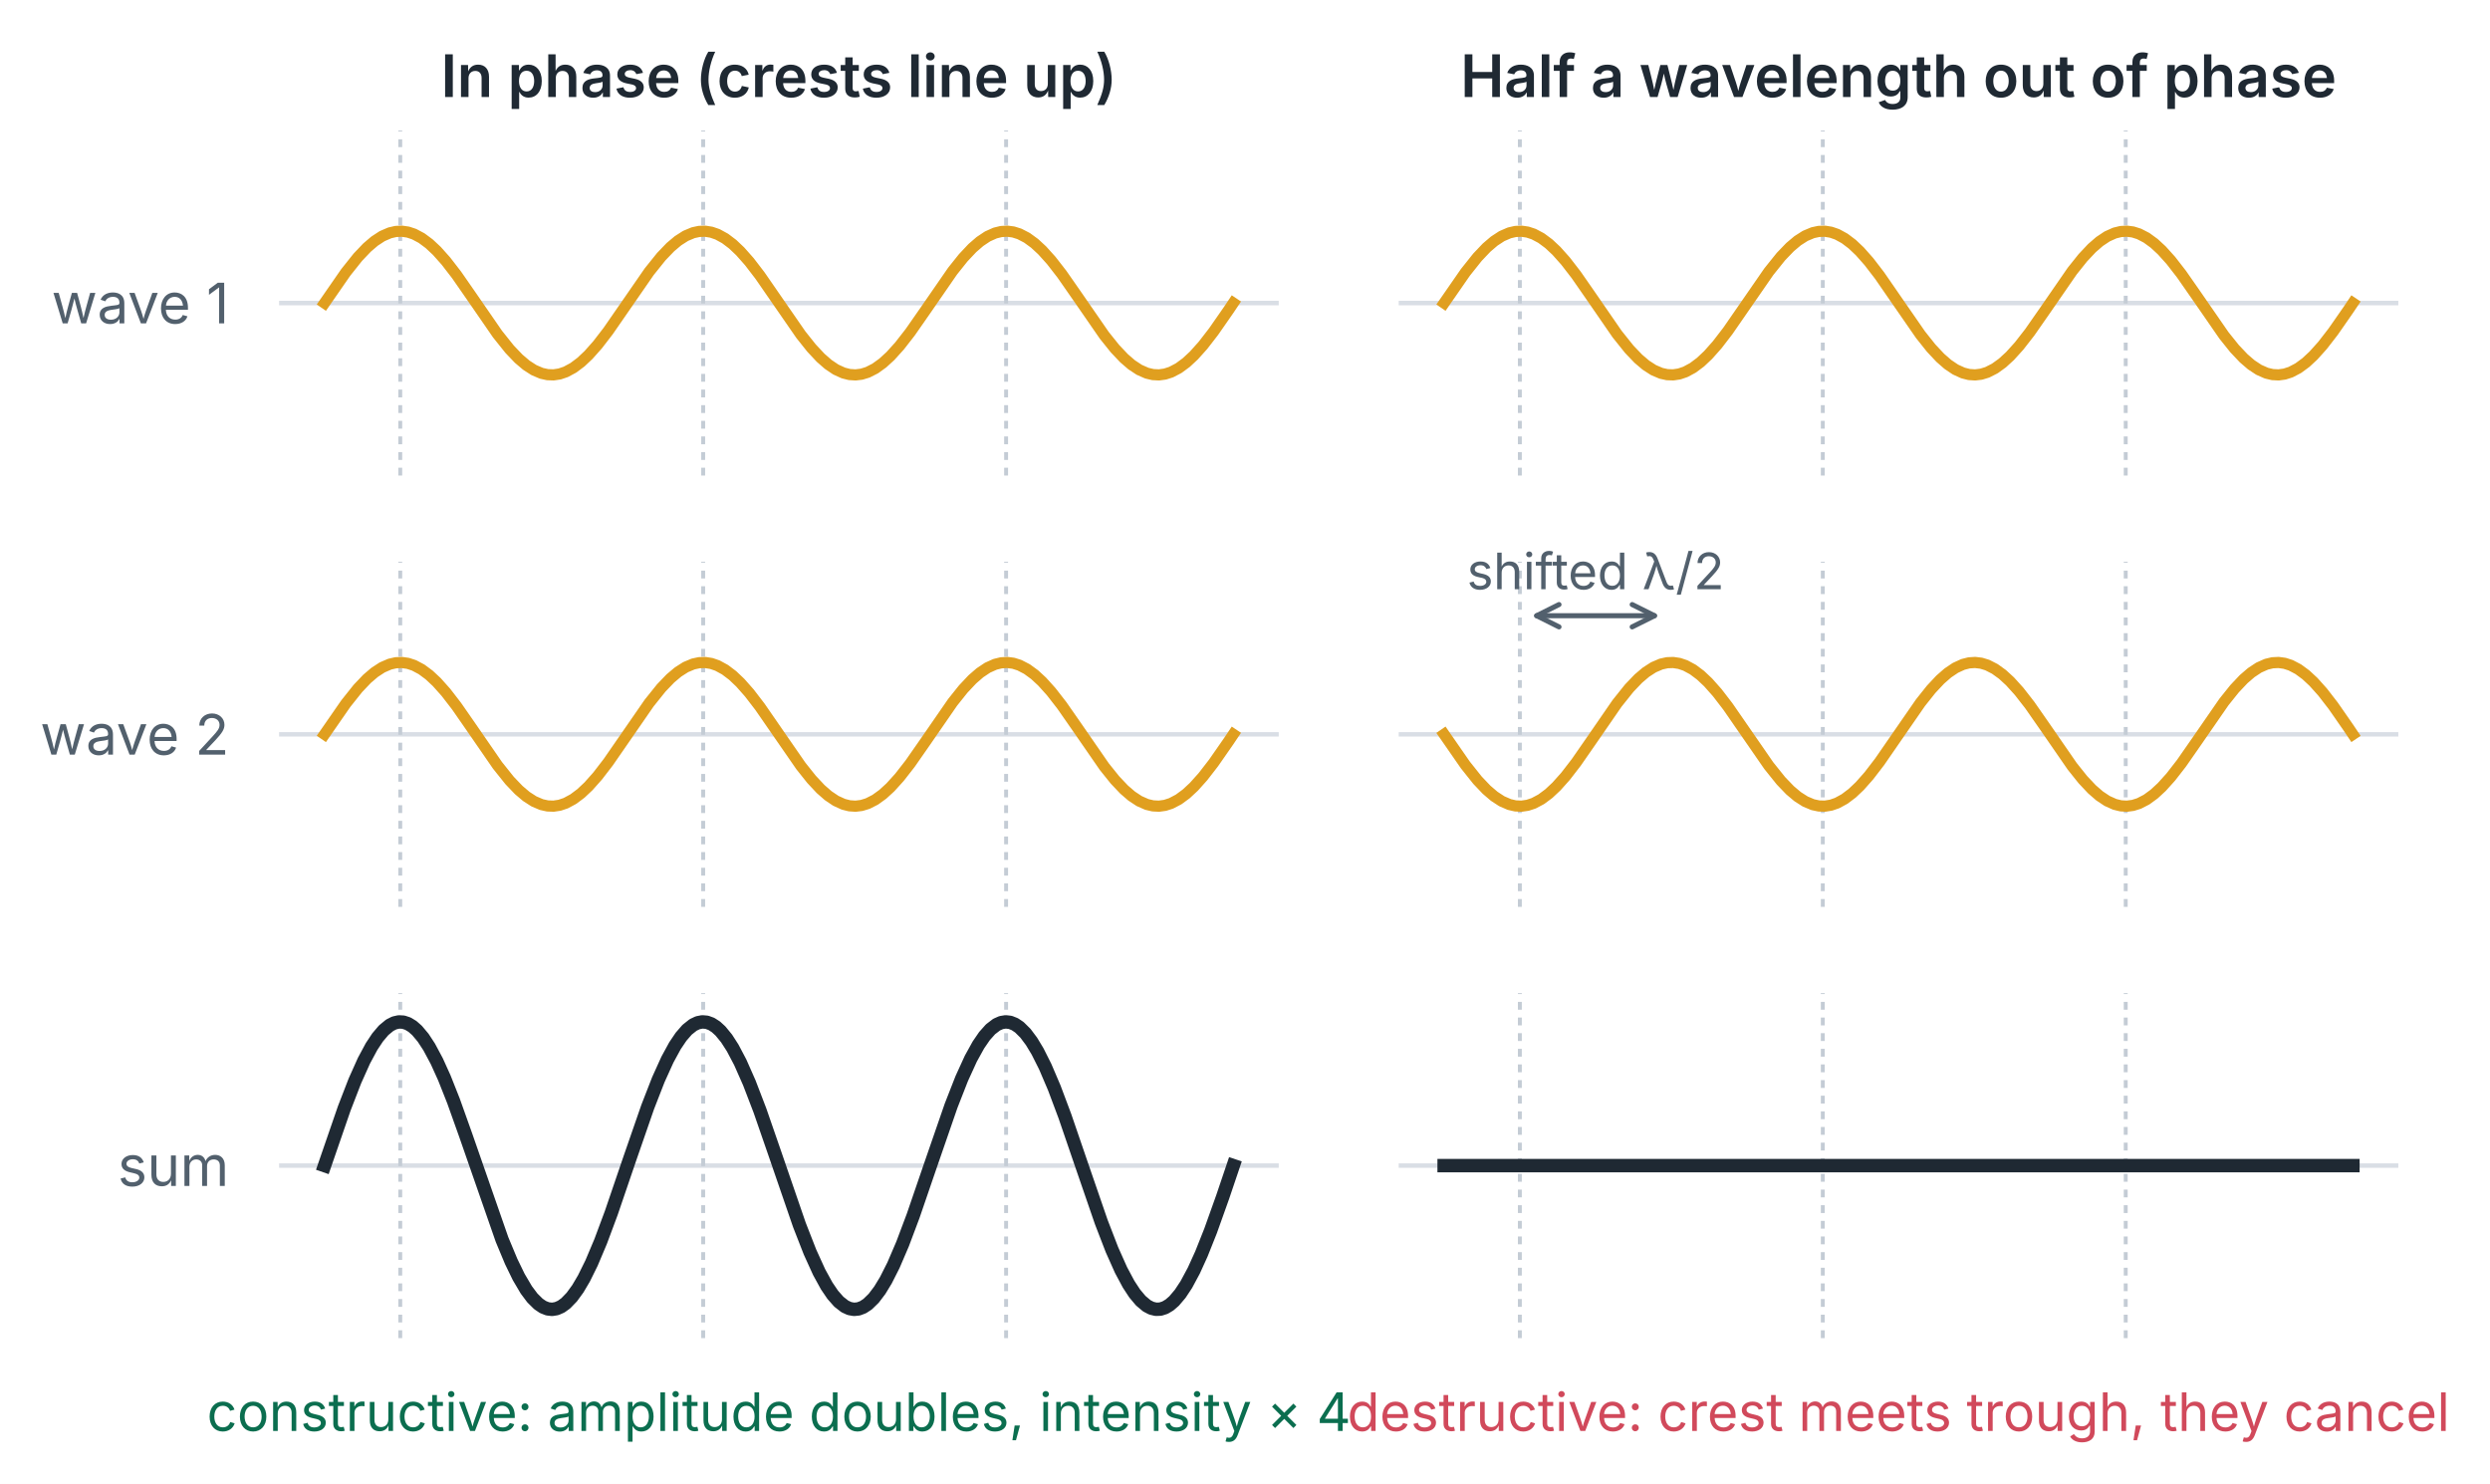
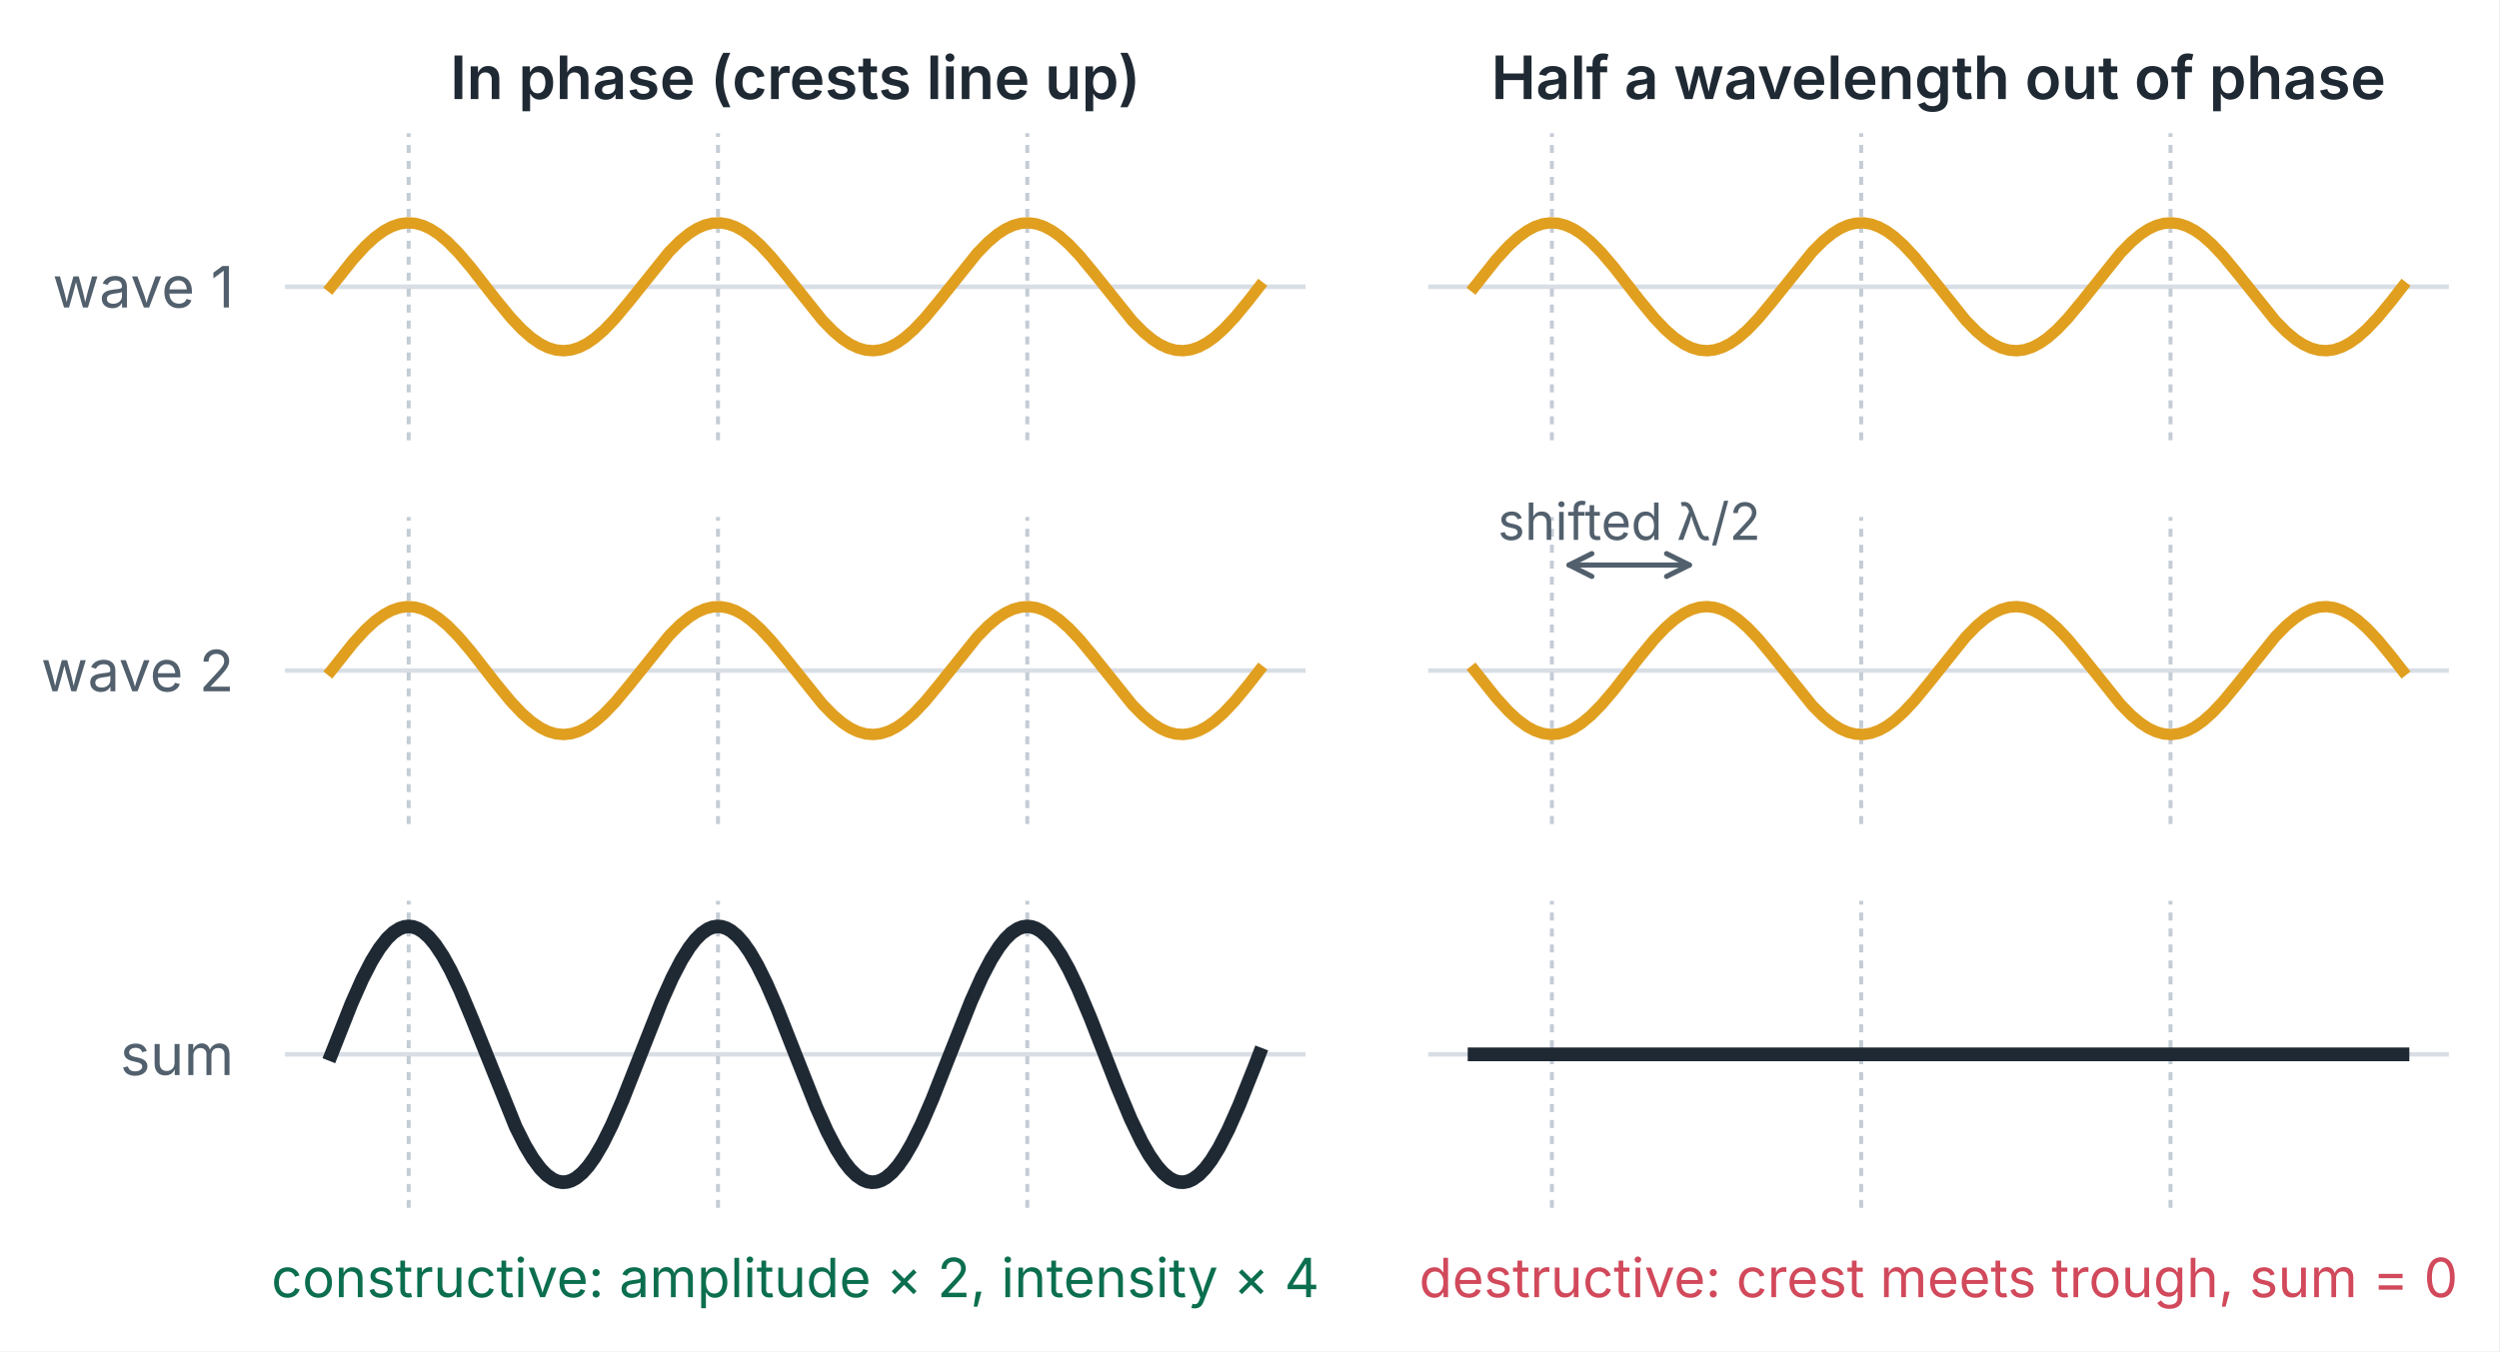
- <svg xmlns="http://www.w3.org/2000/svg" width="445.818pt" height="265.696pt" viewBox="0 0 445.818 265.696" version="1.1">
+ <svg xmlns="http://www.w3.org/2000/svg" width="438.194pt" height="237.025pt" viewBox="0 0 438.194 237.025" version="1.1">
  <defs>
    <style type="text/css">*{stroke-linejoin: round; stroke-linecap: butt}</style>
  </defs>
  <g id="figure_1">
    <g id="patch_1">
-       <path d="M 0 265.696  L 445.818 265.696  L 445.818 0  L 0 0  z " style="fill: #ffffff" />
+       <path d="M 0 237.025  L 438.194 237.025  L 438.194 0  L 0 0  z " style="fill: #ffffff" />
    </g>
    <g id="axes_1">
      <g id="patch_2">
-         <path d="M 49.968 85.148  L 228.949 85.148  L 228.949 23.372  L 49.968 23.372  z " style="fill: #ffffff" />
+         <path d="M 49.968 77.228  L 228.949 77.228  L 228.949 23.372  L 49.968 23.372  z " style="fill: #ffffff" />
      </g>
      <g id="line2d_1">
-         <path d="M 49.968 54.26  L 228.949 54.26  " clip-path="url(#p994199a9c7)" style="fill: none; stroke: #d9dee5; stroke-width: 0.8; stroke-linecap: square" />
+         <path d="M 49.968 50.3  L 228.949 50.3  " clip-path="url(#p44598572f1)" style="fill: none; stroke: #d9dee5; stroke-width: 0.8; stroke-linecap: square" />
      </g>
      <g id="line2d_2">
-         <path d="M 71.662 85.148  L 71.662 23.372  " clip-path="url(#p994199a9c7)" style="fill: none; stroke-dasharray: 1.4,1.4; stroke-dashoffset: 0; stroke: #c4ccd5; stroke-width: 0.7" />
+         <path d="M 71.662 77.228  L 71.662 23.372  " clip-path="url(#p44598572f1)" style="fill: none; stroke-dasharray: 1.4,1.4; stroke-dashoffset: 0; stroke: #c4ccd5; stroke-width: 0.7" />
      </g>
      <g id="line2d_3">
-         <path d="M 125.899 85.148  L 125.899 23.372  " clip-path="url(#p994199a9c7)" style="fill: none; stroke-dasharray: 1.4,1.4; stroke-dashoffset: 0; stroke: #c4ccd5; stroke-width: 0.7" />
+         <path d="M 125.899 77.228  L 125.899 23.372  " clip-path="url(#p44598572f1)" style="fill: none; stroke-dasharray: 1.4,1.4; stroke-dashoffset: 0; stroke: #c4ccd5; stroke-width: 0.7" />
      </g>
      <g id="line2d_4">
-         <path d="M 180.136 85.148  L 180.136 23.372  " clip-path="url(#p994199a9c7)" style="fill: none; stroke-dasharray: 1.4,1.4; stroke-dashoffset: 0; stroke: #c4ccd5; stroke-width: 0.7" />
+         <path d="M 180.136 77.228  L 180.136 23.372  " clip-path="url(#p44598572f1)" style="fill: none; stroke-dasharray: 1.4,1.4; stroke-dashoffset: 0; stroke: #c4ccd5; stroke-width: 0.7" />
      </g>
      <g id="matplotlib.axis_1" />
      <g id="matplotlib.axis_2" />
      <g id="line2d_5">
-         <path d="M 58.103 54.26  L 61.906 48.772  L 64.079 46.045  L 65.709 44.331  L 67.067 43.171  L 68.425 42.284  L 69.784 41.694  L 70.87 41.444  L 71.957 41.397  L 73.043 41.554  L 74.13 41.912  L 75.488 42.633  L 76.846 43.642  L 78.204 44.912  L 79.834 46.739  L 81.736 49.203  L 84.452 53.114  L 89.07 59.809  L 91.243 62.527  L 92.873 64.231  L 94.231 65.383  L 95.589 66.26  L 96.947 66.841  L 98.034 67.082  L 99.12 67.12  L 100.207 66.955  L 101.293 66.588  L 102.652 65.857  L 104.01 64.84  L 105.368 63.561  L 106.998 61.726  L 108.899 59.255  L 111.887 54.935  L 116.233 48.65  L 118.407 45.941  L 120.036 44.246  L 121.395 43.103  L 122.753 42.235  L 124.111 41.665  L 125.197 41.432  L 126.284 41.403  L 127.371 41.576  L 128.457 41.951  L 129.815 42.692  L 131.173 43.718  L 132.532 45.006  L 134.161 46.849  L 136.063 49.327  L 139.051 53.653  L 143.397 59.931  L 145.299 62.318  L 146.928 64.058  L 148.287 65.245  L 149.645 66.16  L 151.003 66.781  L 152.089 67.056  L 153.176 67.128  L 154.263 66.996  L 155.349 66.663  L 156.707 65.972  L 158.065 64.991  L 159.424 63.745  L 161.053 61.944  L 162.955 59.503  L 165.671 55.607  L 170.561 48.529  L 172.462 46.149  L 174.092 44.418  L 175.45 43.24  L 176.808 42.334  L 178.167 41.723  L 179.253 41.457  L 180.34 41.393  L 181.426 41.533  L 182.513 41.875  L 183.871 42.576  L 185.229 43.566  L 186.587 44.82  L 188.217 46.63  L 190.119 49.079  L 192.835 52.98  L 197.724 60.052  L 199.626 62.423  L 201.256 64.145  L 202.614 65.315  L 203.972 66.211  L 205.33 66.811  L 206.417 67.069  L 207.503 67.125  L 208.59 66.976  L 209.676 66.627  L 211.035 65.915  L 212.393 64.916  L 213.751 63.654  L 215.381 61.836  L 217.282 59.379  L 219.999 55.473  L 220.813 54.26  L 220.813 54.26  " clip-path="url(#p994199a9c7)" style="fill: none; stroke: #e09f1f; stroke-width: 2; stroke-linecap: square" />
+         <path d="M 58.103 50.3  L 61.906 45.515  L 64.079 43.138  L 65.709 41.644  L 67.339 40.458  L 68.697 39.735  L 70.055 39.274  L 71.413 39.085  L 72.772 39.172  L 74.13 39.535  L 75.488 40.164  L 76.846 41.043  L 78.476 42.397  L 80.377 44.329  L 82.551 46.883  L 86.897 52.464  L 89.613 55.765  L 91.515 57.774  L 93.144 59.212  L 94.774 60.333  L 96.132 60.996  L 97.491 61.395  L 98.849 61.52  L 100.207 61.367  L 101.565 60.941  L 102.923 60.253  L 104.281 59.318  L 105.911 57.905  L 107.813 55.918  L 110.257 52.981  L 117.32 44.18  L 119.221 42.273  L 120.851 40.944  L 122.209 40.089  L 123.568 39.487  L 124.926 39.151  L 126.284 39.091  L 127.642 39.308  L 129 39.796  L 130.359 40.544  L 131.717 41.533  L 133.347 43.003  L 135.248 45.042  L 137.693 48.021  L 144.212 56.171  L 146.113 58.118  L 147.743 59.49  L 149.101 60.385  L 150.46 61.031  L 151.818 61.412  L 153.176 61.518  L 154.534 61.347  L 155.892 60.903  L 157.251 60.198  L 158.609 59.247  L 160.239 57.818  L 162.14 55.816  L 164.585 52.866  L 171.376 44.379  L 173.277 42.439  L 174.907 41.076  L 176.265 40.189  L 177.623 39.552  L 178.981 39.18  L 180.34 39.083  L 181.698 39.263  L 183.056 39.716  L 184.414 40.43  L 185.772 41.388  L 187.402 42.826  L 189.304 44.835  L 191.748 47.791  L 198.539 56.271  L 200.441 58.202  L 202.071 59.557  L 203.429 60.436  L 204.787 61.065  L 206.145 61.427  L 207.503 61.515  L 208.861 61.326  L 210.22 60.864  L 211.578 60.142  L 212.936 59.176  L 214.566 57.73  L 216.467 55.713  L 218.912 52.751  L 220.813 50.3  L 220.813 50.3  " clip-path="url(#p44598572f1)" style="fill: none; stroke: #e09f1f; stroke-width: 2; stroke-linecap: square" />
      </g>
      <g id="text_1">
-         <text style="font-size: 10px; font-family: 'Inter'; text-anchor: end; fill: #52606d" x="41.019" y="57.898" transform="rotate(-0 41.01875 57.89757)">wave 1</text>
+         <text style="font-size: 10px; font-family: 'Inter'; text-anchor: end; fill: #52606d" x="41.019" y="53.938" transform="rotate(-0 41.01875 53.93757)">wave 1</text>
      </g>
      <g id="text_2">
        <text style="font-weight: 600; font-size: 10.5px; font-family: 'Inter'; text-anchor: middle; fill: #1f2933" x="139.458" y="17.372" transform="rotate(-0 139.4584 17.37187)">In phase (crests line up)</text>
      </g>
    </g>
    <g id="axes_2">
      <g id="patch_3">
-         <path d="M 250.427 85.148  L 429.408 85.148  L 429.408 23.372  L 250.427 23.372  z " style="fill: #ffffff" />
+         <path d="M 250.427 77.228  L 429.408 77.228  L 429.408 23.372  L 250.427 23.372  z " style="fill: #ffffff" />
      </g>
      <g id="line2d_6">
-         <path d="M 250.427 54.26  L 429.408 54.26  " clip-path="url(#pf3c621557f)" style="fill: none; stroke: #d9dee5; stroke-width: 0.8; stroke-linecap: square" />
+         <path d="M 250.427 50.3  L 429.408 50.3  " clip-path="url(#pe25b290e87)" style="fill: none; stroke: #d9dee5; stroke-width: 0.8; stroke-linecap: square" />
      </g>
      <g id="line2d_7">
-         <path d="M 272.121 85.148  L 272.121 23.372  " clip-path="url(#pf3c621557f)" style="fill: none; stroke-dasharray: 1.4,1.4; stroke-dashoffset: 0; stroke: #c4ccd5; stroke-width: 0.7" />
+         <path d="M 272.121 77.228  L 272.121 23.372  " clip-path="url(#pe25b290e87)" style="fill: none; stroke-dasharray: 1.4,1.4; stroke-dashoffset: 0; stroke: #c4ccd5; stroke-width: 0.7" />
      </g>
      <g id="line2d_8">
-         <path d="M 326.358 85.148  L 326.358 23.372  " clip-path="url(#pf3c621557f)" style="fill: none; stroke-dasharray: 1.4,1.4; stroke-dashoffset: 0; stroke: #c4ccd5; stroke-width: 0.7" />
+         <path d="M 326.358 77.228  L 326.358 23.372  " clip-path="url(#pe25b290e87)" style="fill: none; stroke-dasharray: 1.4,1.4; stroke-dashoffset: 0; stroke: #c4ccd5; stroke-width: 0.7" />
      </g>
      <g id="line2d_9">
-         <path d="M 380.595 85.148  L 380.595 23.372  " clip-path="url(#pf3c621557f)" style="fill: none; stroke-dasharray: 1.4,1.4; stroke-dashoffset: 0; stroke: #c4ccd5; stroke-width: 0.7" />
+         <path d="M 380.595 77.228  L 380.595 23.372  " clip-path="url(#pe25b290e87)" style="fill: none; stroke-dasharray: 1.4,1.4; stroke-dashoffset: 0; stroke: #c4ccd5; stroke-width: 0.7" />
      </g>
      <g id="matplotlib.axis_3" />
      <g id="matplotlib.axis_4" />
      <g id="line2d_10">
-         <path d="M 258.562 54.26  L 262.365 48.772  L 264.538 46.045  L 266.168 44.331  L 267.526 43.171  L 268.884 42.284  L 270.243 41.694  L 271.329 41.444  L 272.416 41.397  L 273.502 41.554  L 274.589 41.912  L 275.947 42.633  L 277.305 43.642  L 278.663 44.912  L 280.293 46.739  L 282.195 49.203  L 284.911 53.114  L 289.529 59.809  L 291.702 62.527  L 293.332 64.231  L 294.69 65.383  L 296.048 66.26  L 297.406 66.841  L 298.493 67.082  L 299.579 67.12  L 300.666 66.955  L 301.752 66.588  L 303.111 65.857  L 304.469 64.84  L 305.827 63.561  L 307.457 61.726  L 309.358 59.255  L 312.346 54.935  L 316.692 48.65  L 318.865 45.941  L 320.495 44.246  L 321.853 43.103  L 323.212 42.235  L 324.57 41.665  L 325.656 41.432  L 326.743 41.403  L 327.829 41.576  L 328.916 41.951  L 330.274 42.692  L 331.632 43.718  L 332.991 45.006  L 334.62 46.849  L 336.522 49.327  L 339.51 53.653  L 343.856 59.931  L 345.757 62.318  L 347.387 64.058  L 348.745 65.245  L 350.104 66.16  L 351.462 66.781  L 352.548 67.056  L 353.635 67.128  L 354.721 66.996  L 355.808 66.663  L 357.166 65.972  L 358.524 64.991  L 359.883 63.745  L 361.512 61.944  L 363.414 59.503  L 366.13 55.607  L 371.02 48.529  L 372.921 46.149  L 374.551 44.418  L 375.909 43.24  L 377.267 42.334  L 378.625 41.723  L 379.712 41.457  L 380.798 41.393  L 381.885 41.533  L 382.972 41.875  L 384.33 42.576  L 385.688 43.566  L 387.046 44.82  L 388.676 46.63  L 390.577 49.079  L 393.294 52.98  L 398.183 60.052  L 400.085 62.423  L 401.714 64.145  L 403.073 65.315  L 404.431 66.211  L 405.789 66.811  L 406.876 67.069  L 407.962 67.125  L 409.049 66.976  L 410.135 66.627  L 411.493 65.915  L 412.852 64.916  L 414.21 63.654  L 415.84 61.836  L 417.741 59.379  L 420.457 55.473  L 421.272 54.26  L 421.272 54.26  " clip-path="url(#pf3c621557f)" style="fill: none; stroke: #e09f1f; stroke-width: 2; stroke-linecap: square" />
+         <path d="M 258.562 50.3  L 262.365 45.515  L 264.538 43.138  L 266.168 41.644  L 267.798 40.458  L 269.156 39.735  L 270.514 39.274  L 271.872 39.085  L 273.231 39.172  L 274.589 39.535  L 275.947 40.164  L 277.305 41.043  L 278.935 42.397  L 280.836 44.329  L 283.009 46.883  L 287.356 52.464  L 290.072 55.765  L 291.973 57.774  L 293.603 59.212  L 295.233 60.333  L 296.591 60.996  L 297.949 61.395  L 299.308 61.52  L 300.666 61.367  L 302.024 60.941  L 303.382 60.253  L 304.74 59.318  L 306.37 57.905  L 308.272 55.918  L 310.716 52.981  L 317.779 44.18  L 319.68 42.273  L 321.31 40.944  L 322.668 40.089  L 324.027 39.487  L 325.385 39.151  L 326.743 39.091  L 328.101 39.308  L 329.459 39.796  L 330.817 40.544  L 332.176 41.533  L 333.805 43.003  L 335.707 45.042  L 338.152 48.021  L 344.671 56.171  L 346.572 58.118  L 348.202 59.49  L 349.56 60.385  L 350.919 61.031  L 352.277 61.412  L 353.635 61.518  L 354.993 61.347  L 356.351 60.903  L 357.709 60.198  L 359.068 59.247  L 360.697 57.818  L 362.599 55.816  L 365.044 52.866  L 371.835 44.379  L 373.736 42.439  L 375.366 41.076  L 376.724 40.189  L 378.082 39.552  L 379.44 39.18  L 380.798 39.083  L 382.157 39.263  L 383.515 39.716  L 384.873 40.43  L 386.231 41.388  L 387.861 42.826  L 389.762 44.835  L 392.207 47.791  L 398.998 56.271  L 400.9 58.202  L 402.529 59.557  L 403.888 60.436  L 405.246 61.065  L 406.604 61.427  L 407.962 61.515  L 409.32 61.326  L 410.678 60.864  L 412.037 60.142  L 413.395 59.176  L 415.025 57.73  L 416.926 55.713  L 419.371 52.751  L 421.272 50.3  L 421.272 50.3  " clip-path="url(#pe25b290e87)" style="fill: none; stroke: #e09f1f; stroke-width: 2; stroke-linecap: square" />
      </g>
      <g id="text_3">
        <text style="font-weight: 600; font-size: 10.5px; font-family: 'Inter'; text-anchor: middle; fill: #1f2933" x="339.917" y="17.372" transform="rotate(-0 339.9172 17.37187)">Half a wavelength out of phase</text>
      </g>
    </g>
    <g id="axes_3">
      <g id="patch_4">
-         <path d="M 49.968 162.368  L 228.949 162.368  L 228.949 100.592  L 49.968 100.592  z " style="fill: #ffffff" />
+         <path d="M 49.968 144.548  L 228.949 144.548  L 228.949 90.692  L 49.968 90.692  z " style="fill: #ffffff" />
      </g>
      <g id="line2d_11">
-         <path d="M 49.968 131.48  L 228.949 131.48  " clip-path="url(#pd4948da628)" style="fill: none; stroke: #d9dee5; stroke-width: 0.8; stroke-linecap: square" />
+         <path d="M 49.968 117.62  L 228.949 117.62  " clip-path="url(#pdc2cfa77f5)" style="fill: none; stroke: #d9dee5; stroke-width: 0.8; stroke-linecap: square" />
      </g>
      <g id="line2d_12">
-         <path d="M 71.662 162.368  L 71.662 100.592  " clip-path="url(#pd4948da628)" style="fill: none; stroke-dasharray: 1.4,1.4; stroke-dashoffset: 0; stroke: #c4ccd5; stroke-width: 0.7" />
+         <path d="M 71.662 144.548  L 71.662 90.692  " clip-path="url(#pdc2cfa77f5)" style="fill: none; stroke-dasharray: 1.4,1.4; stroke-dashoffset: 0; stroke: #c4ccd5; stroke-width: 0.7" />
      </g>
      <g id="line2d_13">
-         <path d="M 125.899 162.368  L 125.899 100.592  " clip-path="url(#pd4948da628)" style="fill: none; stroke-dasharray: 1.4,1.4; stroke-dashoffset: 0; stroke: #c4ccd5; stroke-width: 0.7" />
+         <path d="M 125.899 144.548  L 125.899 90.692  " clip-path="url(#pdc2cfa77f5)" style="fill: none; stroke-dasharray: 1.4,1.4; stroke-dashoffset: 0; stroke: #c4ccd5; stroke-width: 0.7" />
      </g>
      <g id="line2d_14">
-         <path d="M 180.136 162.368  L 180.136 100.592  " clip-path="url(#pd4948da628)" style="fill: none; stroke-dasharray: 1.4,1.4; stroke-dashoffset: 0; stroke: #c4ccd5; stroke-width: 0.7" />
+         <path d="M 180.136 144.548  L 180.136 90.692  " clip-path="url(#pdc2cfa77f5)" style="fill: none; stroke-dasharray: 1.4,1.4; stroke-dashoffset: 0; stroke: #c4ccd5; stroke-width: 0.7" />
      </g>
      <g id="matplotlib.axis_5" />
      <g id="matplotlib.axis_6" />
      <g id="line2d_15">
-         <path d="M 58.103 131.48  L 61.906 125.992  L 64.079 123.265  L 65.709 121.551  L 67.067 120.391  L 68.425 119.504  L 69.784 118.914  L 70.87 118.664  L 71.957 118.617  L 73.043 118.774  L 74.13 119.132  L 75.488 119.853  L 76.846 120.862  L 78.204 122.132  L 79.834 123.959  L 81.736 126.423  L 84.452 130.334  L 89.07 137.029  L 91.243 139.747  L 92.873 141.451  L 94.231 142.603  L 95.589 143.48  L 96.947 144.061  L 98.034 144.302  L 99.12 144.34  L 100.207 144.175  L 101.293 143.808  L 102.652 143.077  L 104.01 142.06  L 105.368 140.781  L 106.998 138.946  L 108.899 136.475  L 111.887 132.155  L 116.233 125.87  L 118.407 123.161  L 120.036 121.466  L 121.395 120.323  L 122.753 119.455  L 124.111 118.885  L 125.197 118.652  L 126.284 118.623  L 127.371 118.796  L 128.457 119.171  L 129.815 119.912  L 131.173 120.938  L 132.532 122.226  L 134.161 124.069  L 136.063 126.547  L 139.051 130.873  L 143.397 137.151  L 145.299 139.538  L 146.928 141.278  L 148.287 142.465  L 149.645 143.38  L 151.003 144.001  L 152.089 144.276  L 153.176 144.348  L 154.263 144.216  L 155.349 143.883  L 156.707 143.192  L 158.065 142.211  L 159.424 140.965  L 161.053 139.164  L 162.955 136.723  L 165.671 132.827  L 170.561 125.749  L 172.462 123.369  L 174.092 121.638  L 175.45 120.46  L 176.808 119.554  L 178.167 118.943  L 179.253 118.677  L 180.34 118.613  L 181.426 118.753  L 182.513 119.095  L 183.871 119.796  L 185.229 120.786  L 186.587 122.04  L 188.217 123.85  L 190.119 126.299  L 192.835 130.2  L 197.724 137.272  L 199.626 139.643  L 201.256 141.365  L 202.614 142.535  L 203.972 143.431  L 205.33 144.031  L 206.417 144.289  L 207.503 144.345  L 208.59 144.196  L 209.676 143.847  L 211.035 143.135  L 212.393 142.136  L 213.751 140.874  L 215.381 139.056  L 217.282 136.599  L 219.999 132.693  L 220.813 131.48  L 220.813 131.48  " clip-path="url(#pd4948da628)" style="fill: none; stroke: #e09f1f; stroke-width: 2; stroke-linecap: square" />
+         <path d="M 58.103 117.62  L 61.906 112.835  L 64.079 110.458  L 65.709 108.964  L 67.339 107.778  L 68.697 107.055  L 70.055 106.594  L 71.413 106.405  L 72.772 106.492  L 74.13 106.855  L 75.488 107.484  L 76.846 108.363  L 78.476 109.717  L 80.377 111.649  L 82.551 114.203  L 86.897 119.784  L 89.613 123.085  L 91.515 125.094  L 93.144 126.532  L 94.774 127.653  L 96.132 128.316  L 97.491 128.715  L 98.849 128.84  L 100.207 128.687  L 101.565 128.261  L 102.923 127.573  L 104.281 126.638  L 105.911 125.225  L 107.813 123.238  L 110.257 120.301  L 117.32 111.5  L 119.221 109.593  L 120.851 108.264  L 122.209 107.409  L 123.568 106.807  L 124.926 106.471  L 126.284 106.411  L 127.642 106.628  L 129 107.116  L 130.359 107.864  L 131.717 108.853  L 133.347 110.323  L 135.248 112.362  L 137.693 115.341  L 144.212 123.491  L 146.113 125.438  L 147.743 126.81  L 149.101 127.705  L 150.46 128.351  L 151.818 128.732  L 153.176 128.838  L 154.534 128.667  L 155.892 128.223  L 157.251 127.518  L 158.609 126.567  L 160.239 125.138  L 162.14 123.136  L 164.585 120.186  L 171.376 111.699  L 173.277 109.759  L 174.907 108.396  L 176.265 107.509  L 177.623 106.872  L 178.981 106.5  L 180.34 106.403  L 181.698 106.583  L 183.056 107.036  L 184.414 107.75  L 185.772 108.708  L 187.402 110.146  L 189.304 112.155  L 191.748 115.111  L 198.539 123.591  L 200.441 125.522  L 202.071 126.877  L 203.429 127.756  L 204.787 128.385  L 206.145 128.747  L 207.503 128.835  L 208.861 128.646  L 210.22 128.184  L 211.578 127.462  L 212.936 126.496  L 214.566 125.05  L 216.467 123.033  L 218.912 120.071  L 220.813 117.62  L 220.813 117.62  " clip-path="url(#pdc2cfa77f5)" style="fill: none; stroke: #e09f1f; stroke-width: 2; stroke-linecap: square" />
      </g>
      <g id="text_4">
-         <text style="font-size: 10px; font-family: 'Inter'; text-anchor: end; fill: #52606d" x="41.019" y="135.118" transform="rotate(-0 41.01875 135.1176)">wave 2</text>
+         <text style="font-size: 10px; font-family: 'Inter'; text-anchor: end; fill: #52606d" x="41.019" y="121.258" transform="rotate(-0 41.01875 121.2576)">wave 2</text>
      </g>
    </g>
    <g id="axes_4">
      <g id="patch_5">
-         <path d="M 250.427 162.368  L 429.408 162.368  L 429.408 100.592  L 250.427 100.592  z " style="fill: #ffffff" />
+         <path d="M 250.427 144.548  L 429.408 144.548  L 429.408 90.692  L 250.427 90.692  z " style="fill: #ffffff" />
      </g>
      <g id="line2d_16">
-         <path d="M 250.427 131.48  L 429.408 131.48  " clip-path="url(#p3c56cee78d)" style="fill: none; stroke: #d9dee5; stroke-width: 0.8; stroke-linecap: square" />
+         <path d="M 250.427 117.62  L 429.408 117.62  " clip-path="url(#pedf6dc0cf1)" style="fill: none; stroke: #d9dee5; stroke-width: 0.8; stroke-linecap: square" />
      </g>
      <g id="line2d_17">
-         <path d="M 272.121 162.368  L 272.121 100.592  " clip-path="url(#p3c56cee78d)" style="fill: none; stroke-dasharray: 1.4,1.4; stroke-dashoffset: 0; stroke: #c4ccd5; stroke-width: 0.7" />
+         <path d="M 272.121 144.548  L 272.121 90.692  " clip-path="url(#pedf6dc0cf1)" style="fill: none; stroke-dasharray: 1.4,1.4; stroke-dashoffset: 0; stroke: #c4ccd5; stroke-width: 0.7" />
      </g>
      <g id="line2d_18">
-         <path d="M 326.358 162.368  L 326.358 100.592  " clip-path="url(#p3c56cee78d)" style="fill: none; stroke-dasharray: 1.4,1.4; stroke-dashoffset: 0; stroke: #c4ccd5; stroke-width: 0.7" />
+         <path d="M 326.358 144.548  L 326.358 90.692  " clip-path="url(#pedf6dc0cf1)" style="fill: none; stroke-dasharray: 1.4,1.4; stroke-dashoffset: 0; stroke: #c4ccd5; stroke-width: 0.7" />
      </g>
      <g id="line2d_19">
-         <path d="M 380.595 162.368  L 380.595 100.592  " clip-path="url(#p3c56cee78d)" style="fill: none; stroke-dasharray: 1.4,1.4; stroke-dashoffset: 0; stroke: #c4ccd5; stroke-width: 0.7" />
+         <path d="M 380.595 144.548  L 380.595 90.692  " clip-path="url(#pedf6dc0cf1)" style="fill: none; stroke-dasharray: 1.4,1.4; stroke-dashoffset: 0; stroke: #c4ccd5; stroke-width: 0.7" />
      </g>
      <g id="matplotlib.axis_7" />
      <g id="matplotlib.axis_8" />
      <g id="line2d_20">
-         <path d="M 258.562 131.48  L 262.365 136.968  L 264.538 139.695  L 266.168 141.408  L 267.526 142.569  L 268.884 143.456  L 270.243 144.046  L 271.329 144.296  L 272.416 144.342  L 273.502 144.186  L 274.589 143.828  L 275.947 143.107  L 277.305 142.098  L 278.663 140.827  L 280.293 139.001  L 282.195 136.537  L 284.911 132.626  L 289.529 125.931  L 291.702 123.213  L 293.332 121.509  L 294.69 120.357  L 296.048 119.48  L 297.406 118.899  L 298.493 118.658  L 299.579 118.62  L 300.666 118.785  L 301.752 119.151  L 303.111 119.882  L 304.469 120.9  L 305.827 122.179  L 307.457 124.014  L 309.358 126.485  L 312.346 130.805  L 316.692 137.09  L 318.865 139.798  L 320.495 141.494  L 321.853 142.637  L 323.212 143.504  L 324.57 144.075  L 325.656 144.307  L 326.743 144.337  L 327.829 144.163  L 328.916 143.789  L 330.274 143.048  L 331.632 142.021  L 332.991 140.734  L 334.62 138.891  L 336.522 136.413  L 339.51 132.087  L 343.856 125.809  L 345.757 123.422  L 347.387 121.681  L 348.745 120.495  L 350.104 119.58  L 351.462 118.959  L 352.548 118.684  L 353.635 118.612  L 354.721 118.744  L 355.808 119.076  L 357.166 119.768  L 358.524 120.748  L 359.883 121.994  L 361.512 123.795  L 363.414 126.237  L 366.13 130.132  L 371.02 137.211  L 372.921 139.591  L 374.551 141.322  L 375.909 142.5  L 377.267 143.405  L 378.625 144.016  L 379.712 144.283  L 380.798 144.346  L 381.885 144.206  L 382.972 143.865  L 384.33 143.164  L 385.688 142.174  L 387.046 140.92  L 388.676 139.11  L 390.577 136.661  L 393.294 132.76  L 398.183 125.688  L 400.085 123.317  L 401.714 121.594  L 403.073 120.425  L 404.431 119.529  L 405.789 118.928  L 406.876 118.67  L 407.962 118.615  L 409.049 118.764  L 410.135 119.113  L 411.493 119.824  L 412.852 120.824  L 414.21 122.086  L 415.84 123.904  L 417.741 126.361  L 420.457 130.267  L 421.272 131.48  L 421.272 131.48  " clip-path="url(#p3c56cee78d)" style="fill: none; stroke: #e09f1f; stroke-width: 2; stroke-linecap: square" />
+         <path d="M 258.562 117.62  L 262.365 122.405  L 264.538 124.782  L 266.168 126.276  L 267.798 127.462  L 269.156 128.184  L 270.514 128.646  L 271.872 128.835  L 273.231 128.747  L 274.589 128.385  L 275.947 127.756  L 277.305 126.877  L 278.935 125.522  L 280.836 123.591  L 283.009 121.037  L 287.356 115.456  L 290.072 112.155  L 291.973 110.146  L 293.603 108.708  L 295.233 107.587  L 296.591 106.924  L 297.949 106.525  L 299.308 106.4  L 300.666 106.553  L 302.024 106.978  L 303.382 107.667  L 304.74 108.602  L 306.37 110.015  L 308.272 112.001  L 310.716 114.939  L 317.779 123.74  L 319.68 125.647  L 321.31 126.975  L 322.668 127.83  L 324.027 128.433  L 325.385 128.769  L 326.743 128.829  L 328.101 128.612  L 329.459 128.124  L 330.817 127.376  L 332.176 126.387  L 333.805 124.917  L 335.707 122.878  L 338.152 119.899  L 344.671 111.749  L 346.572 109.801  L 348.202 108.43  L 349.56 107.535  L 350.919 106.889  L 352.277 106.508  L 353.635 106.402  L 354.993 106.573  L 356.351 107.016  L 357.709 107.722  L 359.068 108.672  L 360.697 110.102  L 362.599 112.104  L 365.044 115.054  L 371.835 123.541  L 373.736 125.48  L 375.366 126.843  L 376.724 127.731  L 378.082 128.368  L 379.44 128.74  L 380.798 128.837  L 382.157 128.657  L 383.515 128.204  L 384.873 127.49  L 386.231 126.532  L 387.861 125.094  L 389.762 123.085  L 392.207 120.129  L 398.998 111.649  L 400.9 109.717  L 402.529 108.363  L 403.888 107.484  L 405.246 106.855  L 406.604 106.492  L 407.962 106.405  L 409.32 106.594  L 410.678 107.055  L 412.037 107.778  L 413.395 108.744  L 415.025 110.19  L 416.926 112.206  L 419.371 115.168  L 421.272 117.62  L 421.272 117.62  " clip-path="url(#pedf6dc0cf1)" style="fill: none; stroke: #e09f1f; stroke-width: 2; stroke-linecap: square" />
      </g>
      <g id="patch_6">
-         <path d="M 275.13 110.244  Q 285.681 110.244 296.231 110.244  " style="fill: none; stroke: #52606d; stroke-width: 0.9; stroke-linecap: round" />
-         <path d="M 279.13 112.244  L 275.13 110.244  L 279.13 108.244  " style="fill: none; stroke: #52606d; stroke-width: 0.9; stroke-linecap: round" />
-         <path d="M 292.231 108.244  L 296.231 110.244  L 292.231 112.244  " style="fill: none; stroke: #52606d; stroke-width: 0.9; stroke-linecap: round" />
+         <path d="M 275.13 99.107  Q 285.681 99.107 296.231 99.107  " style="fill: none; stroke: #52606d; stroke-width: 0.9; stroke-linecap: round" />
+         <path d="M 279.13 101.107  L 275.13 99.107  L 279.13 97.107  " style="fill: none; stroke: #52606d; stroke-width: 0.9; stroke-linecap: round" />
+         <path d="M 292.231 97.107  L 296.231 99.107  L 292.231 101.107  " style="fill: none; stroke: #52606d; stroke-width: 0.9; stroke-linecap: round" />
      </g>
      <g id="text_5">
-         <text style="font-size: 9px; font-family: 'Inter'; text-anchor: middle; fill: #52606d" x="285.681" y="105.499" transform="rotate(-0 285.6805 105.4995)">shifted λ/2</text>
+         <text style="font-size: 9px; font-family: 'Inter'; text-anchor: middle; fill: #52606d" x="285.681" y="94.692" transform="rotate(-0 285.6805 94.69198)">shifted λ/2</text>
      </g>
    </g>
    <g id="axes_5">
      <g id="patch_7">
-         <path d="M 49.968 239.588  L 228.949 239.588  L 228.949 177.812  L 49.968 177.812  z " style="fill: #ffffff" />
+         <path d="M 49.968 211.868  L 228.949 211.868  L 228.949 158.012  L 49.968 158.012  z " style="fill: #ffffff" />
      </g>
      <g id="line2d_21">
-         <path d="M 49.968 208.7  L 228.949 208.7  " clip-path="url(#p079194fca0)" style="fill: none; stroke: #d9dee5; stroke-width: 0.8; stroke-linecap: square" />
+         <path d="M 49.968 184.94  L 228.949 184.94  " clip-path="url(#pe2ae5fe36b)" style="fill: none; stroke: #d9dee5; stroke-width: 0.8; stroke-linecap: square" />
      </g>
      <g id="line2d_22">
-         <path d="M 71.662 239.588  L 71.662 177.812  " clip-path="url(#p079194fca0)" style="fill: none; stroke-dasharray: 1.4,1.4; stroke-dashoffset: 0; stroke: #c4ccd5; stroke-width: 0.7" />
+         <path d="M 71.662 211.868  L 71.662 158.012  " clip-path="url(#pe2ae5fe36b)" style="fill: none; stroke-dasharray: 1.4,1.4; stroke-dashoffset: 0; stroke: #c4ccd5; stroke-width: 0.7" />
      </g>
      <g id="line2d_23">
-         <path d="M 125.899 239.588  L 125.899 177.812  " clip-path="url(#p079194fca0)" style="fill: none; stroke-dasharray: 1.4,1.4; stroke-dashoffset: 0; stroke: #c4ccd5; stroke-width: 0.7" />
+         <path d="M 125.899 211.868  L 125.899 158.012  " clip-path="url(#pe2ae5fe36b)" style="fill: none; stroke-dasharray: 1.4,1.4; stroke-dashoffset: 0; stroke: #c4ccd5; stroke-width: 0.7" />
      </g>
      <g id="line2d_24">
-         <path d="M 180.136 239.588  L 180.136 177.812  " clip-path="url(#p079194fca0)" style="fill: none; stroke-dasharray: 1.4,1.4; stroke-dashoffset: 0; stroke: #c4ccd5; stroke-width: 0.7" />
+         <path d="M 180.136 211.868  L 180.136 158.012  " clip-path="url(#pe2ae5fe36b)" style="fill: none; stroke-dasharray: 1.4,1.4; stroke-dashoffset: 0; stroke: #c4ccd5; stroke-width: 0.7" />
      </g>
      <g id="matplotlib.axis_9" />
      <g id="matplotlib.axis_10" />
      <g id="line2d_25">
-         <path d="M 58.103 208.7  L 61.635 198.461  L 63.536 193.548  L 65.166 189.912  L 66.524 187.387  L 67.611 185.744  L 68.697 184.464  L 69.784 183.567  L 70.599 183.155  L 71.413 182.971  L 72.228 183.015  L 73.043 183.288  L 73.858 183.788  L 74.673 184.51  L 75.76 185.805  L 76.846 187.463  L 78.204 190.005  L 79.563 193.008  L 81.192 197.117  L 83.365 203.207  L 89.885 221.938  L 91.515 225.846  L 92.873 228.643  L 94.231 230.946  L 95.317 232.396  L 96.404 233.47  L 97.219 234.02  L 98.034 234.344  L 98.849 234.439  L 99.664 234.305  L 100.479 233.944  L 101.293 233.357  L 102.38 232.235  L 103.467 230.74  L 104.553 228.896  L 105.911 226.146  L 107.541 222.284  L 109.443 217.179  L 112.702 207.62  L 115.962 198.214  L 117.863 193.331  L 119.493 189.729  L 120.851 187.237  L 121.938 185.623  L 123.024 184.374  L 124.111 183.51  L 124.926 183.123  L 125.741 182.964  L 126.556 183.034  L 127.371 183.333  L 128.185 183.857  L 129 184.603  L 130.087 185.93  L 131.173 187.617  L 132.532 190.191  L 134.161 193.878  L 136.063 198.834  L 138.779 206.677  L 143.125 219.309  L 145.027 224.177  L 146.657 227.762  L 148.015 230.237  L 149.101 231.836  L 150.188 233.069  L 151.275 233.917  L 152.089 234.291  L 152.904 234.438  L 153.719 234.355  L 154.534 234.044  L 155.349 233.507  L 156.436 232.448  L 157.522 231.014  L 158.609 229.226  L 159.967 226.539  L 161.597 222.74  L 163.498 217.686  L 166.486 208.97  L 170.289 197.968  L 172.191 193.115  L 173.82 189.547  L 175.179 187.089  L 176.265 185.505  L 177.352 184.287  L 178.438 183.456  L 179.253 183.094  L 180.068 182.961  L 180.883 183.056  L 181.698 183.38  L 182.513 183.929  L 183.599 185.004  L 184.686 186.454  L 185.772 188.255  L 187.131 190.958  L 188.76 194.773  L 190.662 199.84  L 193.65 208.565  L 197.181 218.815  L 199.083 223.742  L 200.712 227.395  L 202.071 229.936  L 203.157 231.594  L 204.244 232.89  L 205.33 233.803  L 206.145 234.228  L 206.96 234.425  L 207.775 234.393  L 208.59 234.132  L 209.405 233.645  L 210.22 232.936  L 211.306 231.656  L 212.393 230.012  L 213.751 227.488  L 215.109 224.498  L 216.739 220.404  L 218.912 214.324  L 220.813 208.7  L 220.813 208.7  " clip-path="url(#p079194fca0)" style="fill: none; stroke: #1f2933; stroke-width: 2.4; stroke-linecap: square" />
+         <path d="M 58.103 184.94  L 61.635 176.014  L 63.536 171.731  L 65.166 168.561  L 66.524 166.36  L 67.882 164.618  L 68.969 163.584  L 70.055 162.888  L 70.87 162.594  L 71.685 162.5  L 72.5 162.605  L 73.315 162.91  L 74.13 163.41  L 75.216 164.375  L 76.303 165.665  L 77.661 167.704  L 79.019 170.168  L 80.649 173.601  L 82.822 178.782  L 90.428 197.669  L 92.058 200.911  L 93.416 203.184  L 94.774 205.006  L 95.861 206.108  L 96.947 206.876  L 97.762 207.224  L 98.577 207.374  L 99.392 207.324  L 100.207 207.074  L 101.022 206.628  L 102.108 205.733  L 103.195 204.509  L 104.281 202.976  L 105.64 200.661  L 107.269 197.376  L 109.171 192.994  L 112.159 185.411  L 115.962 175.798  L 117.863 171.541  L 119.493 168.401  L 120.851 166.229  L 121.938 164.822  L 123.024 163.733  L 124.111 162.98  L 124.926 162.642  L 125.741 162.504  L 126.556 162.565  L 127.371 162.825  L 128.185 163.282  L 129.272 164.191  L 130.359 165.428  L 131.445 166.974  L 132.803 169.303  L 134.433 172.602  L 136.335 176.995  L 139.323 184.587  L 143.125 194.189  L 145.027 198.433  L 146.657 201.558  L 148.015 203.716  L 149.101 205.11  L 150.188 206.185  L 151.275 206.924  L 152.089 207.25  L 152.904 207.378  L 153.719 207.306  L 154.534 207.034  L 155.349 206.566  L 156.436 205.643  L 157.522 204.393  L 158.609 202.835  L 159.967 200.492  L 161.597 197.18  L 163.498 192.774  L 166.486 185.175  L 170.289 175.584  L 172.191 171.353  L 173.82 168.243  L 175.179 166.1  L 176.265 164.718  L 177.352 163.657  L 178.438 162.932  L 179.253 162.617  L 180.068 162.501  L 180.883 162.584  L 181.698 162.866  L 182.513 163.345  L 183.599 164.282  L 184.686 165.546  L 186.044 167.554  L 187.402 169.992  L 189.032 173.399  L 191.205 178.556  L 195.823 190.416  L 198.268 196.279  L 200.169 200.236  L 201.527 202.62  L 202.885 204.567  L 203.972 205.777  L 205.059 206.658  L 205.873 207.093  L 206.688 207.332  L 207.503 207.371  L 208.318 207.21  L 209.133 206.85  L 210.22 206.069  L 211.306 204.953  L 212.393 203.52  L 213.751 201.319  L 215.381 198.149  L 217.282 193.866  L 219.999 187.055  L 220.813 184.94  L 220.813 184.94  " clip-path="url(#pe2ae5fe36b)" style="fill: none; stroke: #1f2933; stroke-width: 2.4; stroke-linecap: square" />
      </g>
      <g id="text_6">
-         <text style="font-size: 10px; font-family: 'Inter'; text-anchor: end; fill: #52606d" x="41.019" y="212.338" transform="rotate(-0 41.01875 212.3376)">sum</text>
+         <text style="font-size: 10px; font-family: 'Inter'; text-anchor: end; fill: #52606d" x="41.019" y="188.578" transform="rotate(-0 41.01875 188.5776)">sum</text>
      </g>
      <g id="text_7">
-         <text style="font-size: 9.5px; font-family: 'Inter'; text-anchor: middle; fill: #0b6e4f" x="139.458" y="256.204" transform="rotate(-0 139.4584 256.2041)">constructive: amplitude doubles, intensity × 4</text>
+         <text style="font-size: 9.5px; font-family: 'Inter'; text-anchor: middle; fill: #0b6e4f" x="139.458" y="227.534" transform="rotate(-0 139.4584 227.5337)">constructive: amplitude × 2, intensity × 4</text>
      </g>
    </g>
    <g id="axes_6">
      <g id="patch_8">
-         <path d="M 250.427 239.588  L 429.408 239.588  L 429.408 177.812  L 250.427 177.812  z " style="fill: #ffffff" />
+         <path d="M 250.427 211.868  L 429.408 211.868  L 429.408 158.012  L 250.427 158.012  z " style="fill: #ffffff" />
      </g>
      <g id="line2d_26">
-         <path d="M 250.427 208.7  L 429.408 208.7  " clip-path="url(#pa94d7e3da6)" style="fill: none; stroke: #d9dee5; stroke-width: 0.8; stroke-linecap: square" />
+         <path d="M 250.427 184.94  L 429.408 184.94  " clip-path="url(#p8dcf8668ef)" style="fill: none; stroke: #d9dee5; stroke-width: 0.8; stroke-linecap: square" />
      </g>
      <g id="line2d_27">
-         <path d="M 272.121 239.588  L 272.121 177.812  " clip-path="url(#pa94d7e3da6)" style="fill: none; stroke-dasharray: 1.4,1.4; stroke-dashoffset: 0; stroke: #c4ccd5; stroke-width: 0.7" />
+         <path d="M 272.121 211.868  L 272.121 158.012  " clip-path="url(#p8dcf8668ef)" style="fill: none; stroke-dasharray: 1.4,1.4; stroke-dashoffset: 0; stroke: #c4ccd5; stroke-width: 0.7" />
      </g>
      <g id="line2d_28">
-         <path d="M 326.358 239.588  L 326.358 177.812  " clip-path="url(#pa94d7e3da6)" style="fill: none; stroke-dasharray: 1.4,1.4; stroke-dashoffset: 0; stroke: #c4ccd5; stroke-width: 0.7" />
+         <path d="M 326.358 211.868  L 326.358 158.012  " clip-path="url(#p8dcf8668ef)" style="fill: none; stroke-dasharray: 1.4,1.4; stroke-dashoffset: 0; stroke: #c4ccd5; stroke-width: 0.7" />
      </g>
      <g id="line2d_29">
-         <path d="M 380.595 239.588  L 380.595 177.812  " clip-path="url(#pa94d7e3da6)" style="fill: none; stroke-dasharray: 1.4,1.4; stroke-dashoffset: 0; stroke: #c4ccd5; stroke-width: 0.7" />
+         <path d="M 380.595 211.868  L 380.595 158.012  " clip-path="url(#p8dcf8668ef)" style="fill: none; stroke-dasharray: 1.4,1.4; stroke-dashoffset: 0; stroke: #c4ccd5; stroke-width: 0.7" />
      </g>
      <g id="matplotlib.axis_11" />
      <g id="matplotlib.axis_12" />
      <g id="line2d_30">
-         <path d="M 258.562 208.7  L 421.272 208.7  L 421.272 208.7  " clip-path="url(#pa94d7e3da6)" style="fill: none; stroke: #1f2933; stroke-width: 2.4; stroke-linecap: square" />
+         <path d="M 258.562 184.94  L 421.272 184.94  L 421.272 184.94  " clip-path="url(#p8dcf8668ef)" style="fill: none; stroke: #1f2933; stroke-width: 2.4; stroke-linecap: square" />
      </g>
      <g id="text_8">
-         <text style="font-size: 9.5px; font-family: 'Inter'; text-anchor: middle; fill: #d1495b" x="339.917" y="256.204" transform="rotate(-0 339.9172 256.2041)">destructive: crest meets trough, they cancel</text>
+         <text style="font-size: 9.5px; font-family: 'Inter'; text-anchor: middle; fill: #d1495b" x="339.917" y="227.534" transform="rotate(-0 339.9172 227.5337)">destructive: crest meets trough, sum = 0</text>
      </g>
    </g>
  </g>
  <defs>
-     <clipPath id="p994199a9c7">
-       <rect x="49.968" y="23.372" width="178.981" height="61.776" />
+     <clipPath id="p44598572f1">
+       <rect x="49.968" y="23.372" width="178.981" height="53.856" />
    </clipPath>
-     <clipPath id="pf3c621557f">
-       <rect x="250.427" y="23.372" width="178.981" height="61.776" />
+     <clipPath id="pe25b290e87">
+       <rect x="250.427" y="23.372" width="178.981" height="53.856" />
    </clipPath>
-     <clipPath id="pd4948da628">
-       <rect x="49.968" y="100.592" width="178.981" height="61.776" />
+     <clipPath id="pdc2cfa77f5">
+       <rect x="49.968" y="90.692" width="178.981" height="53.856" />
    </clipPath>
-     <clipPath id="p3c56cee78d">
-       <rect x="250.427" y="100.592" width="178.981" height="61.776" />
+     <clipPath id="pedf6dc0cf1">
+       <rect x="250.427" y="90.692" width="178.981" height="53.856" />
    </clipPath>
-     <clipPath id="p079194fca0">
-       <rect x="49.968" y="177.812" width="178.981" height="61.776" />
+     <clipPath id="pe2ae5fe36b">
+       <rect x="49.968" y="158.012" width="178.981" height="53.856" />
    </clipPath>
-     <clipPath id="pa94d7e3da6">
-       <rect x="250.427" y="177.812" width="178.981" height="61.776" />
+     <clipPath id="p8dcf8668ef">
+       <rect x="250.427" y="158.012" width="178.981" height="53.856" />
    </clipPath>
  </defs>
</svg>
